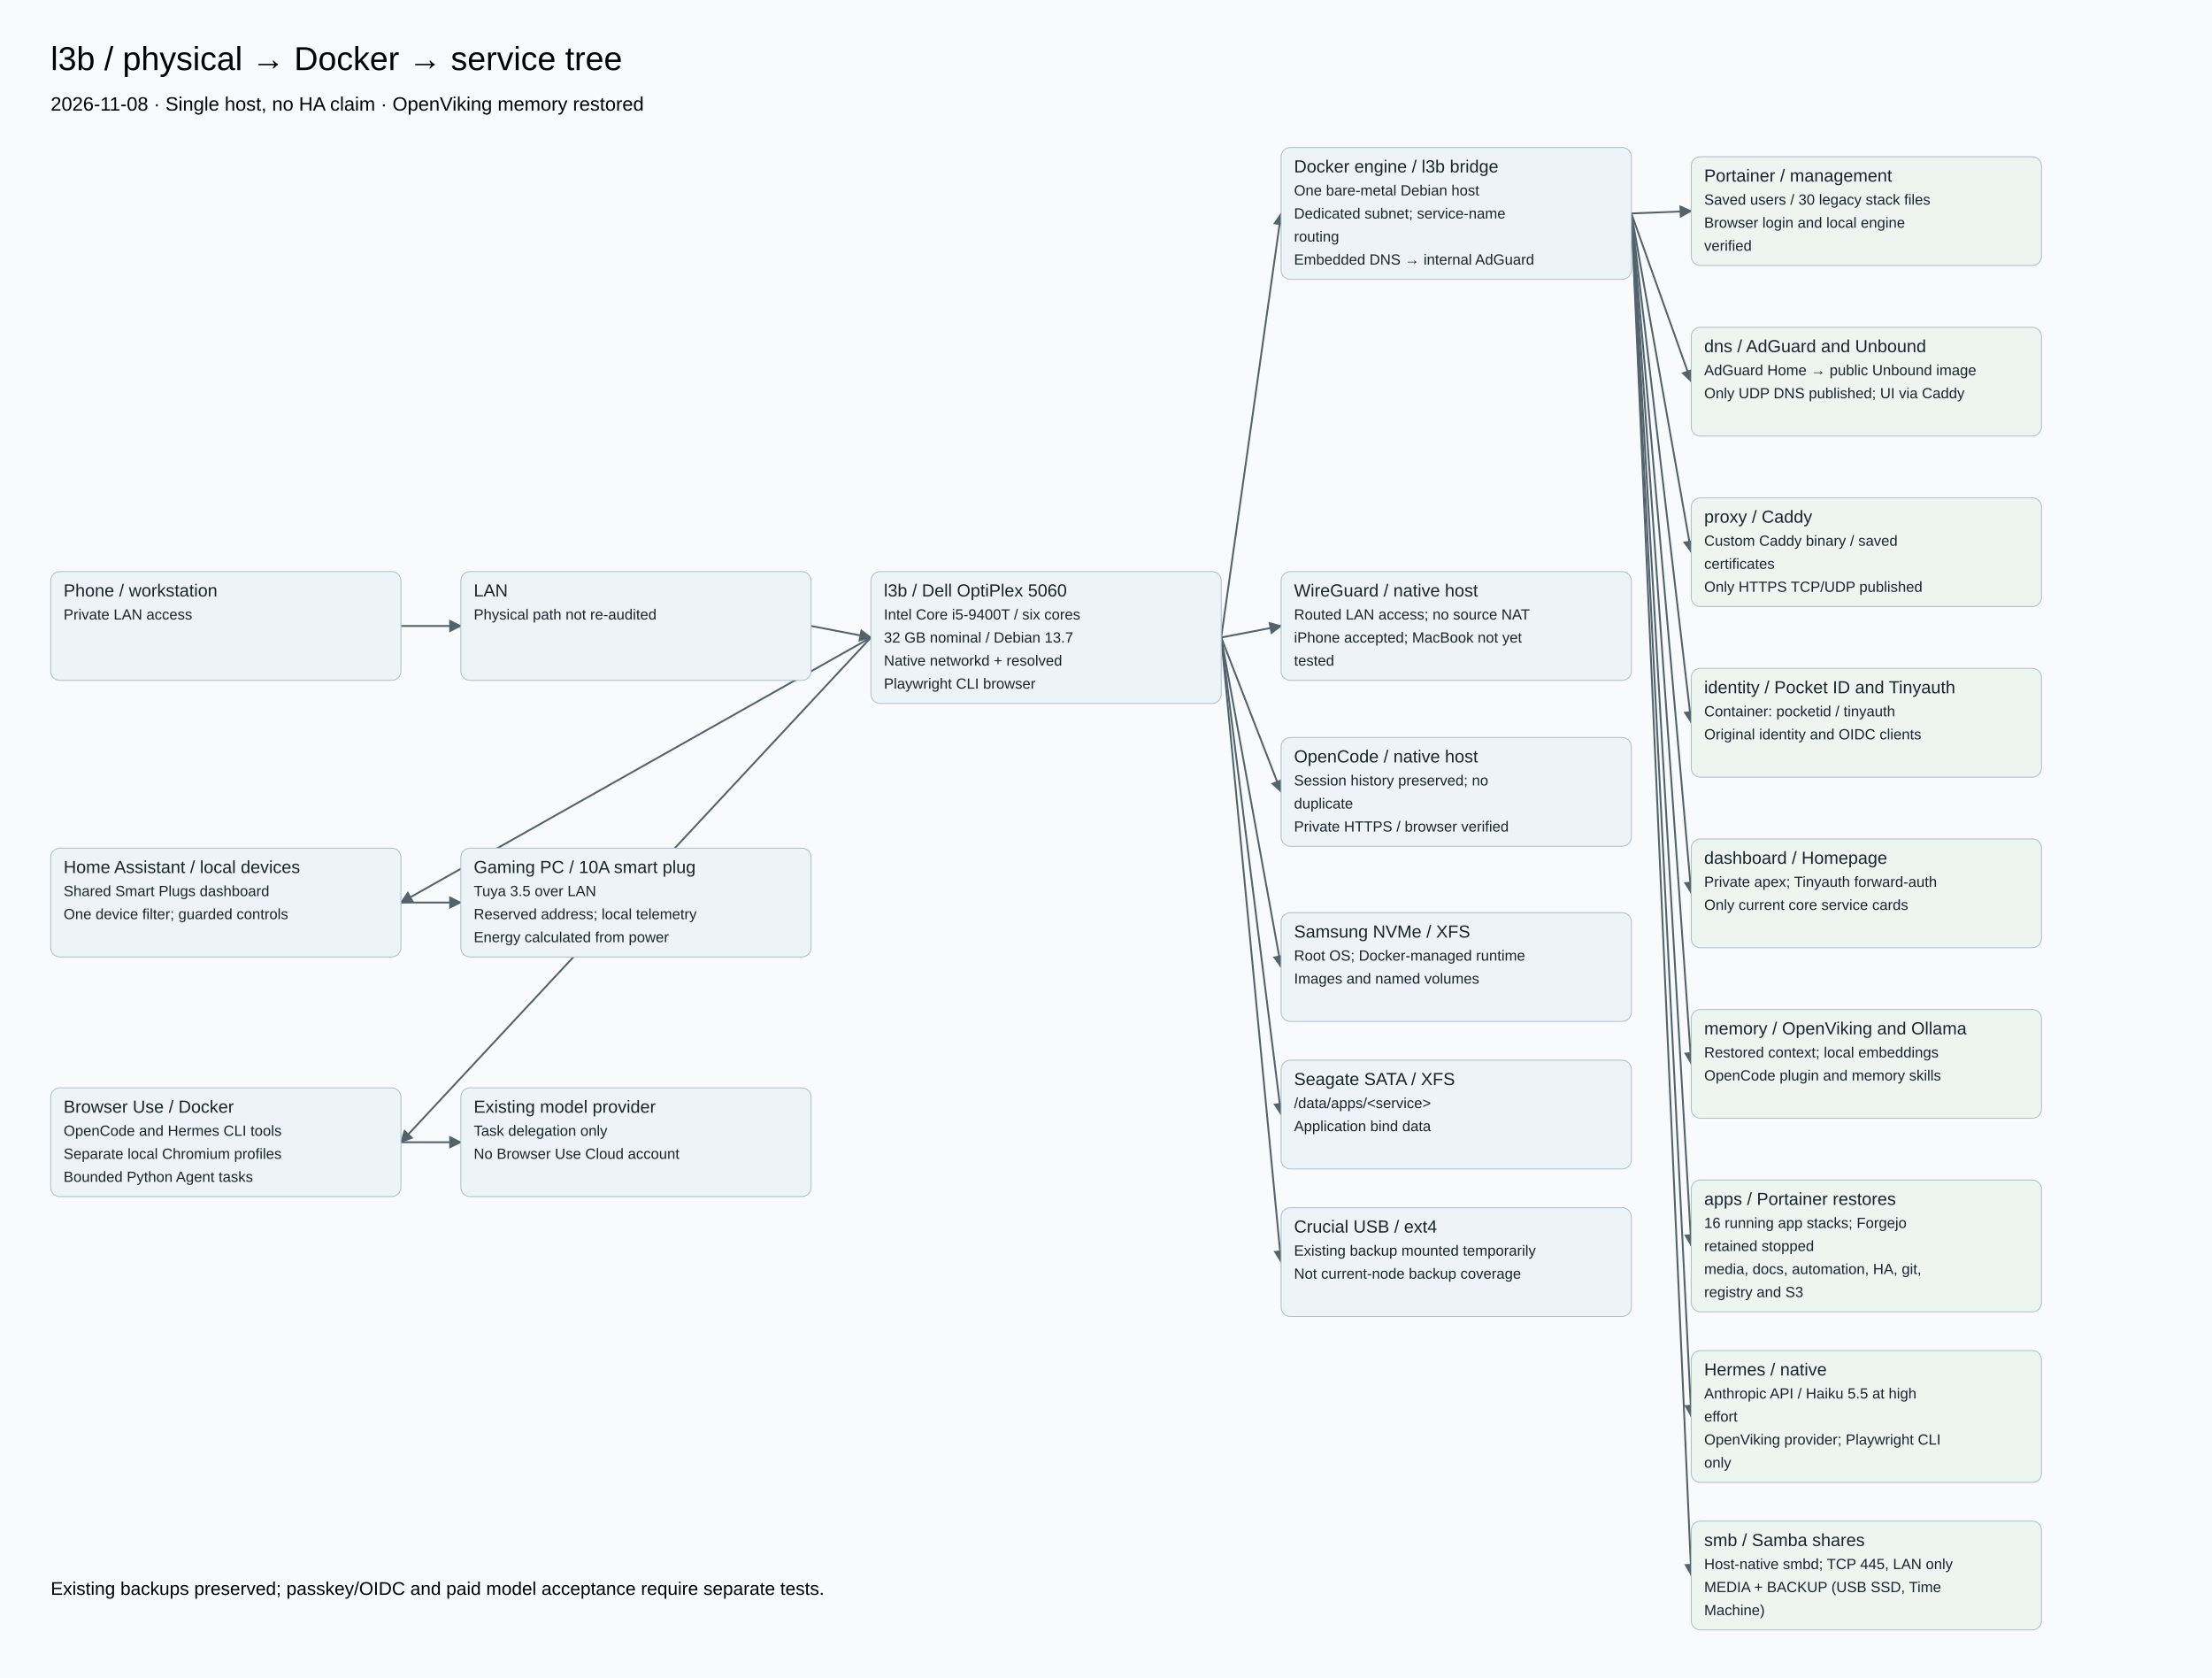
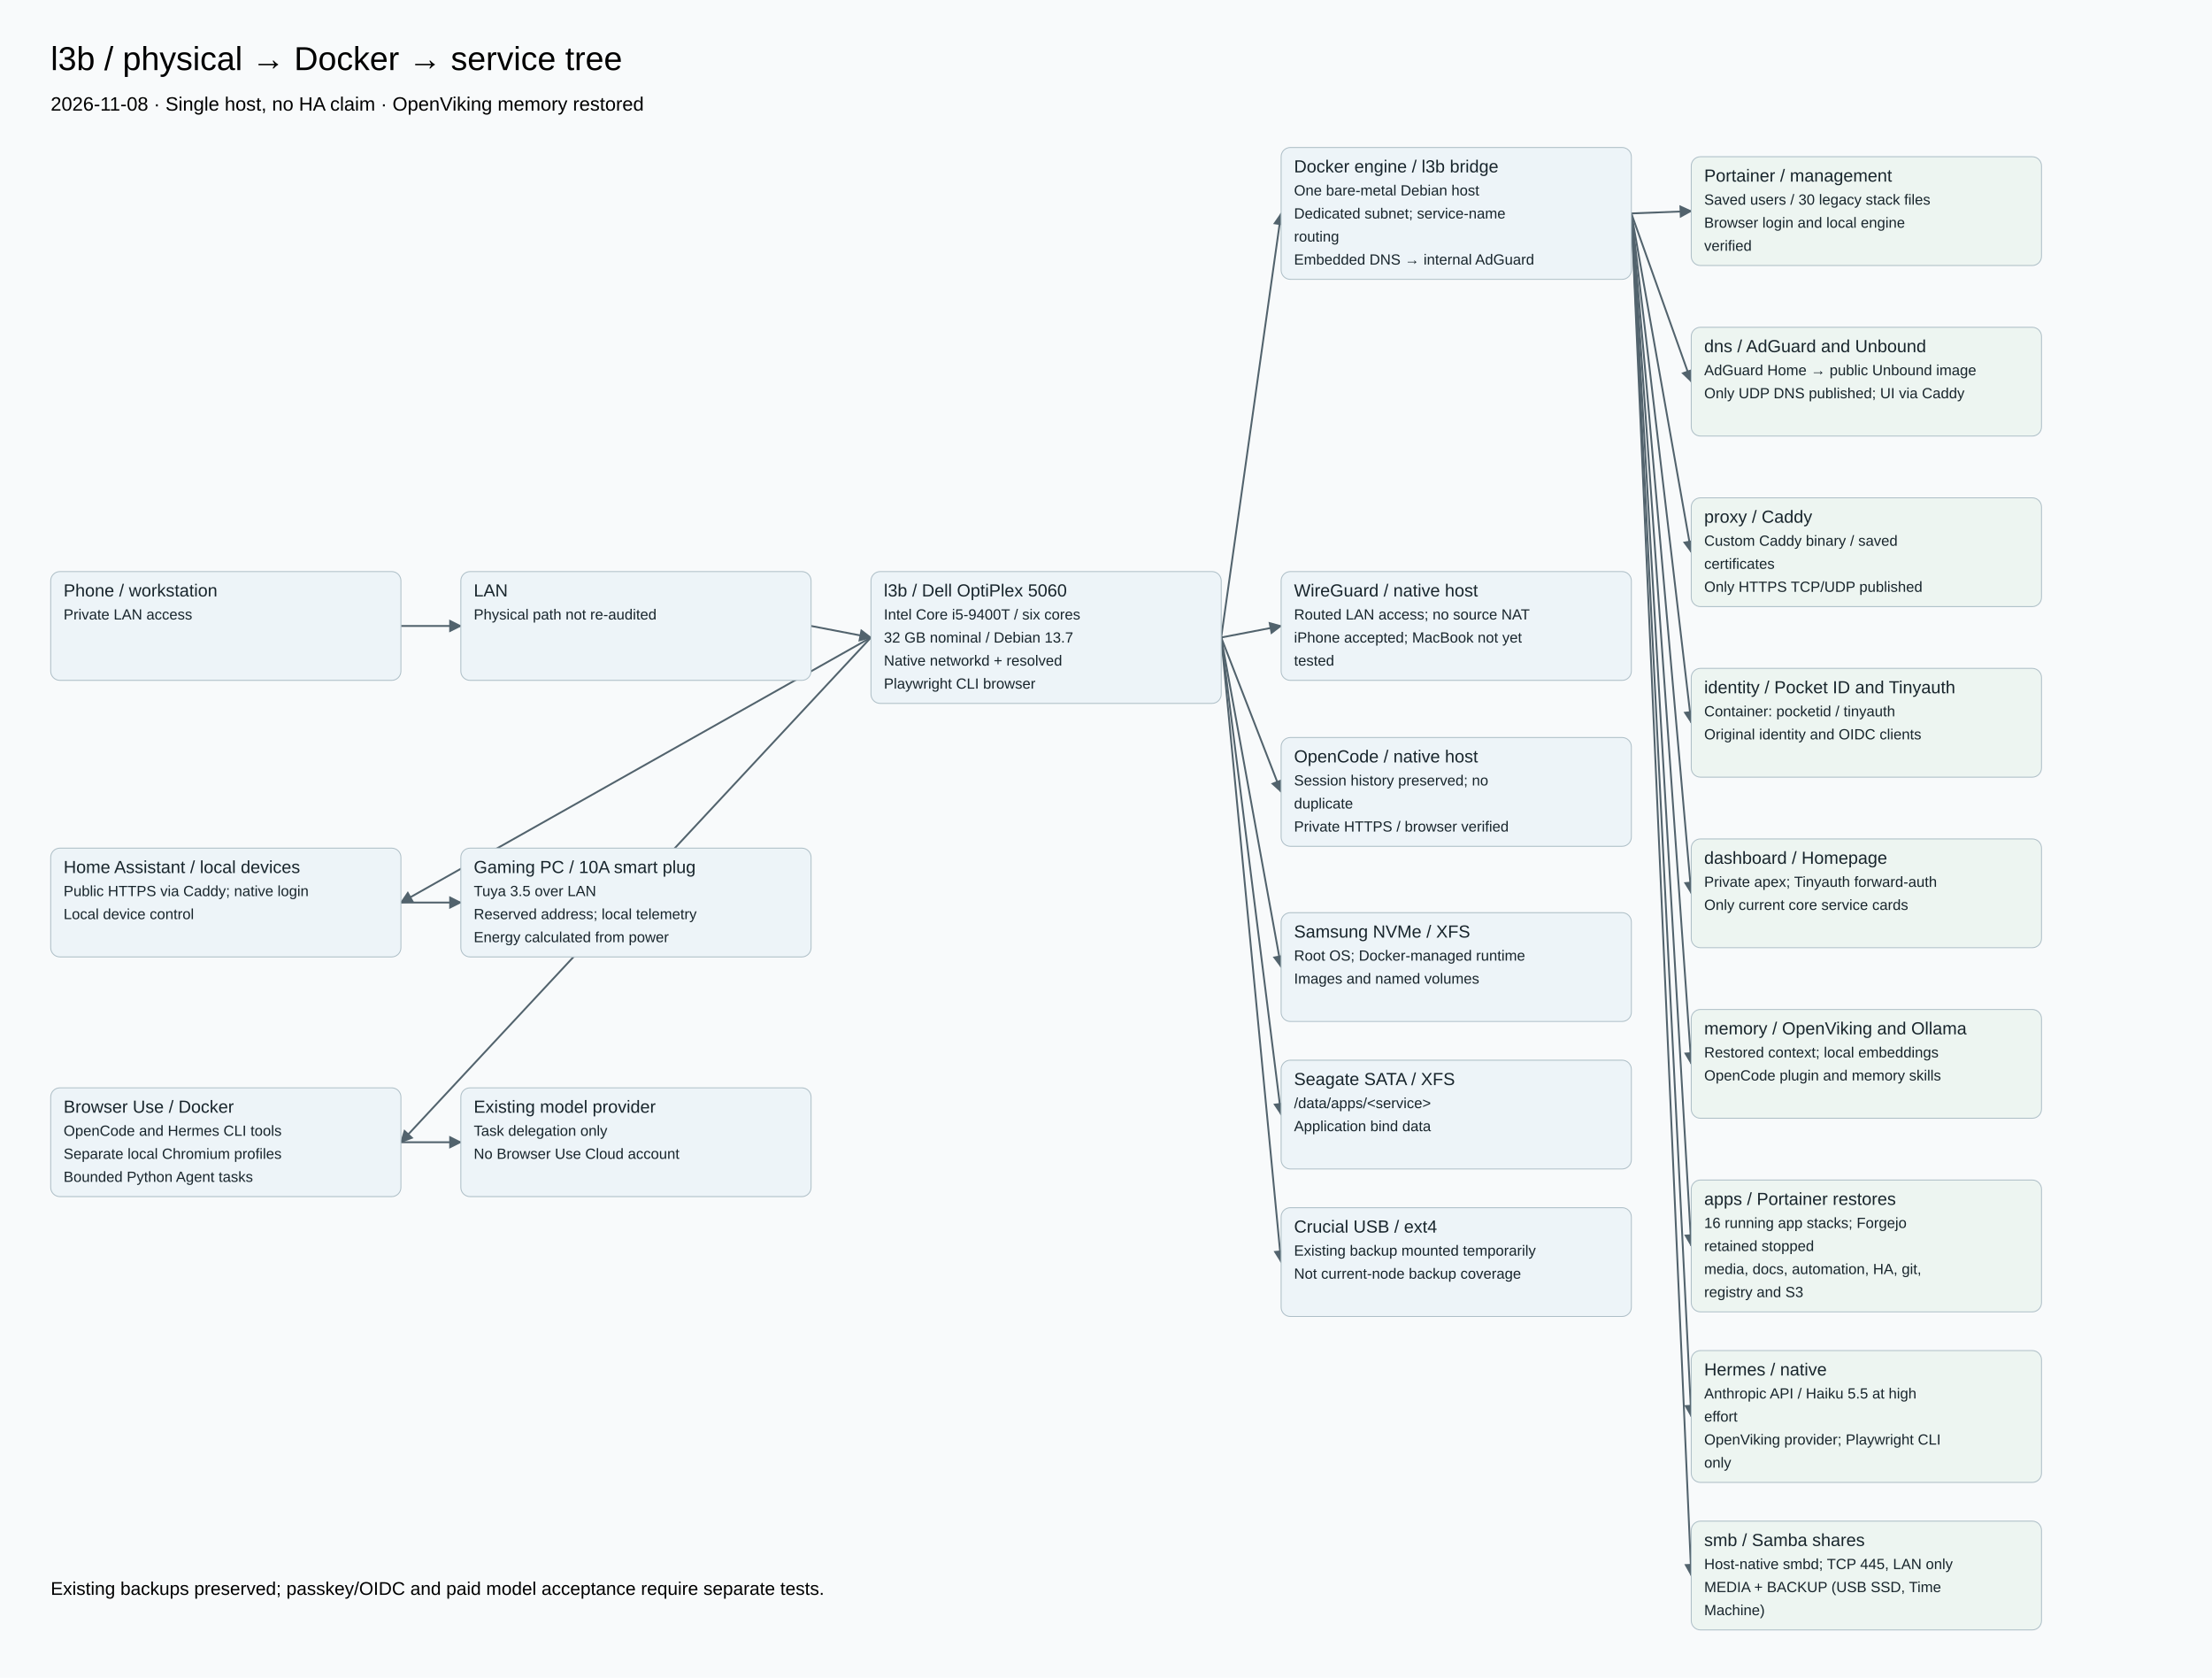
<svg xmlns="http://www.w3.org/2000/svg" width="2400" height="1820" viewBox="0 0 2400 1820" role="img">
  <defs>
    <marker id="arrow" viewBox="0 0 10 10" refX="9" refY="5" markerWidth="7" markerHeight="7" orient="auto-start-reverse">
      <path d="M0 0L10 5L0 10z" fill="#52636d" />
    </marker>
  </defs>
  <rect width="2400" height="1820" fill="#f8fafb" />
  <g font-family="Arial, sans-serif">
    <text x="55" y="76" font-size="36">l3b / physical → Docker → service tree</text>
    <text x="55" y="120" font-size="21">2026-11-08 · Single host, no HA claim · OpenViking memory restored</text>
    <path d="M435 679L500 679" fill="none" stroke="#52636d" stroke-width="2" marker-end="url(#arrow)" />
    <path d="M880 679L945 691.5" fill="none" stroke="#52636d" stroke-width="2" marker-end="url(#arrow)" />
    <path d="M1325 691.5L1390 231.5" fill="none" stroke="#52636d" stroke-width="2" marker-end="url(#arrow)" />
    <path d="M1325 691.5L1390 679" fill="none" stroke="#52636d" stroke-width="2" marker-end="url(#arrow)" />
    <path d="M1325 691.5L1390 859" fill="none" stroke="#52636d" stroke-width="2" marker-end="url(#arrow)" />
    <path d="M1325 691.5L1390 1049" fill="none" stroke="#52636d" stroke-width="2" marker-end="url(#arrow)" />
    <path d="M1325 691.5L1390 1209" fill="none" stroke="#52636d" stroke-width="2" marker-end="url(#arrow)" />
    <path d="M1325 691.5L1390 1369" fill="none" stroke="#52636d" stroke-width="2" marker-end="url(#arrow)" />
    <path d="M1770 231.5L1835 229" fill="none" stroke="#52636d" stroke-width="2" marker-end="url(#arrow)" />
    <path d="M1770 231.5L1835 414" fill="none" stroke="#52636d" stroke-width="2" marker-end="url(#arrow)" />
    <path d="M1770 231.5L1835 599" fill="none" stroke="#52636d" stroke-width="2" marker-end="url(#arrow)" />
    <path d="M1770 231.5L1835 784" fill="none" stroke="#52636d" stroke-width="2" marker-end="url(#arrow)" />
    <path d="M1770 231.5L1835 969" fill="none" stroke="#52636d" stroke-width="2" marker-end="url(#arrow)" />
    <path d="M1770 231.5L1835 1154" fill="none" stroke="#52636d" stroke-width="2" marker-end="url(#arrow)" />
    <path d="M1770 231.5L1835 1351.5" fill="none" stroke="#52636d" stroke-width="2" marker-end="url(#arrow)" />
    <path d="M1770 231.5L1835 1536.5" fill="none" stroke="#52636d" stroke-width="2" marker-end="url(#arrow)" />
    <path d="M1770 231.5L1835 1709" fill="none" stroke="#52636d" stroke-width="2" marker-end="url(#arrow)" />
    <path d="M945 691.5L435 979" fill="none" stroke="#52636d" stroke-width="2" marker-end="url(#arrow)" />
    <path d="M435 979L500 979" fill="none" stroke="#52636d" stroke-width="2" marker-end="url(#arrow)" />
    <path d="M945 691.5L435 1239" fill="none" stroke="#52636d" stroke-width="2" marker-end="url(#arrow)" />
    <path d="M435 1239L500 1239" fill="none" stroke="#52636d" stroke-width="2" marker-end="url(#arrow)" />
    <g data-node="true">
      <rect x="55" y="620" width="380" height="118" rx="10" fill="#edf4f8" stroke="#aebfc7" />
      <text x="69" y="647" font-size="19" fill="#18252c">Phone / workstation</text>
      <text x="69" y="672" font-size="16" fill="#18252c">Private LAN access</text>
    </g>
    <g data-node="true">
      <rect x="500" y="620" width="380" height="118" rx="10" fill="#edf4f8" stroke="#aebfc7" />
      <text x="514" y="647" font-size="19" fill="#18252c">LAN</text>
      <text x="514" y="672" font-size="16" fill="#18252c">Physical path not re-audited</text>
    </g>
    <g data-node="true">
      <rect x="945" y="620" width="380" height="143" rx="10" fill="#edf4f8" stroke="#aebfc7" />
      <text x="959" y="647" font-size="19" fill="#18252c">l3b / Dell OptiPlex 5060</text>
      <text x="959" y="672" font-size="16" fill="#18252c">Intel Core i5-9400T / six cores</text>
      <text x="959" y="697" font-size="16" fill="#18252c">32 GB nominal / Debian 13.7</text>
      <text x="959" y="722" font-size="16" fill="#18252c">Native networkd + resolved</text>
      <text x="959" y="747" font-size="16" fill="#18252c">Playwright CLI browser</text>
    </g>
    <g data-node="true">
      <rect x="1390" y="160" width="380" height="143" rx="10" fill="#edf4f8" stroke="#aebfc7" />
      <text x="1404" y="187" font-size="19" fill="#18252c">Docker engine / l3b bridge</text>
      <text x="1404" y="212" font-size="16" fill="#18252c">One bare-metal Debian host</text>
      <text x="1404" y="237" font-size="16" fill="#18252c">Dedicated subnet; service-name</text>
      <text x="1404" y="262" font-size="16" fill="#18252c">routing</text>
      <text x="1404" y="287" font-size="16" fill="#18252c">Embedded DNS → internal AdGuard</text>
    </g>
    <g data-node="true">
      <rect x="1390" y="620" width="380" height="118" rx="10" fill="#edf4f8" stroke="#aebfc7" />
      <text x="1404" y="647" font-size="19" fill="#18252c">WireGuard / native host</text>
      <text x="1404" y="672" font-size="16" fill="#18252c">Routed LAN access; no source NAT</text>
      <text x="1404" y="697" font-size="16" fill="#18252c">iPhone accepted; MacBook not yet</text>
      <text x="1404" y="722" font-size="16" fill="#18252c">tested</text>
    </g>
    <g data-node="true">
      <rect x="1390" y="800" width="380" height="118" rx="10" fill="#edf4f8" stroke="#aebfc7" />
      <text x="1404" y="827" font-size="19" fill="#18252c">OpenCode / native host</text>
      <text x="1404" y="852" font-size="16" fill="#18252c">Session history preserved; no</text>
      <text x="1404" y="877" font-size="16" fill="#18252c">duplicate</text>
      <text x="1404" y="902" font-size="16" fill="#18252c">Private HTTPS / browser verified</text>
    </g>
    <g data-node="true">
      <rect x="1390" y="990" width="380" height="118" rx="10" fill="#edf4f8" stroke="#aebfc7" />
      <text x="1404" y="1017" font-size="19" fill="#18252c">Samsung NVMe / XFS</text>
      <text x="1404" y="1042" font-size="16" fill="#18252c">Root OS; Docker-managed runtime</text>
      <text x="1404" y="1067" font-size="16" fill="#18252c">Images and named volumes</text>
    </g>
    <g data-node="true">
      <rect x="1390" y="1150" width="380" height="118" rx="10" fill="#edf4f8" stroke="#aebfc7" />
      <text x="1404" y="1177" font-size="19" fill="#18252c">Seagate SATA / XFS</text>
      <text x="1404" y="1202" font-size="16" fill="#18252c">/data/apps/&lt;service&gt;</text>
      <text x="1404" y="1227" font-size="16" fill="#18252c">Application bind data</text>
    </g>
    <g data-node="true">
      <rect x="1390" y="1310" width="380" height="118" rx="10" fill="#edf4f8" stroke="#aebfc7" />
      <text x="1404" y="1337" font-size="19" fill="#18252c">Crucial USB / ext4</text>
      <text x="1404" y="1362" font-size="16" fill="#18252c">Existing backup mounted temporarily</text>
      <text x="1404" y="1387" font-size="16" fill="#18252c">Not current-node backup coverage</text>
    </g>
    <g data-node="true">
      <rect x="1835" y="170" width="380" height="118" rx="10" fill="#edf5f1" stroke="#aebfc7" />
      <text x="1849" y="197" font-size="19" fill="#18252c">Portainer / management</text>
      <text x="1849" y="222" font-size="16" fill="#18252c">Saved users / 30 legacy stack files</text>
      <text x="1849" y="247" font-size="16" fill="#18252c">Browser login and local engine</text>
      <text x="1849" y="272" font-size="16" fill="#18252c">verified</text>
    </g>
    <g data-node="true">
      <rect x="1835" y="355" width="380" height="118" rx="10" fill="#edf5f1" stroke="#aebfc7" />
      <text x="1849" y="382" font-size="19" fill="#18252c">dns / AdGuard and Unbound</text>
      <text x="1849" y="407" font-size="16" fill="#18252c">AdGuard Home → public Unbound image</text>
      <text x="1849" y="432" font-size="16" fill="#18252c">Only UDP DNS published; UI via Caddy</text>
    </g>
    <g data-node="true">
      <rect x="1835" y="540" width="380" height="118" rx="10" fill="#edf5f1" stroke="#aebfc7" />
      <text x="1849" y="567" font-size="19" fill="#18252c">proxy / Caddy</text>
      <text x="1849" y="592" font-size="16" fill="#18252c">Custom Caddy binary / saved</text>
      <text x="1849" y="617" font-size="16" fill="#18252c">certificates</text>
      <text x="1849" y="642" font-size="16" fill="#18252c">Only HTTPS TCP/UDP published</text>
    </g>
    <g data-node="true">
      <rect x="1835" y="725" width="380" height="118" rx="10" fill="#edf5f1" stroke="#aebfc7" />
      <text x="1849" y="752" font-size="19" fill="#18252c">identity / Pocket ID and Tinyauth</text>
      <text x="1849" y="777" font-size="16" fill="#18252c">Container: pocketid / tinyauth</text>
      <text x="1849" y="802" font-size="16" fill="#18252c">Original identity and OIDC clients</text>
    </g>
    <g data-node="true">
      <rect x="1835" y="910" width="380" height="118" rx="10" fill="#edf5f1" stroke="#aebfc7" />
      <text x="1849" y="937" font-size="19" fill="#18252c">dashboard / Homepage</text>
      <text x="1849" y="962" font-size="16" fill="#18252c">Private apex; Tinyauth forward-auth</text>
      <text x="1849" y="987" font-size="16" fill="#18252c">Only current core service cards</text>
    </g>
    <g data-node="true">
      <rect x="1835" y="1095" width="380" height="118" rx="10" fill="#edf5f1" stroke="#aebfc7" />
      <text x="1849" y="1122" font-size="19" fill="#18252c">memory / OpenViking and Ollama</text>
      <text x="1849" y="1147" font-size="16" fill="#18252c">Restored context; local embeddings</text>
      <text x="1849" y="1172" font-size="16" fill="#18252c">OpenCode plugin and memory skills</text>
    </g>
    <g data-node="true">
      <rect x="1835" y="1280" width="380" height="143" rx="10" fill="#edf5f1" stroke="#aebfc7" />
      <text x="1849" y="1307" font-size="19" fill="#18252c">apps / Portainer restores</text>
      <text x="1849" y="1332" font-size="16" fill="#18252c">16 running app stacks; Forgejo</text>
      <text x="1849" y="1357" font-size="16" fill="#18252c">retained stopped</text>
      <text x="1849" y="1382" font-size="16" fill="#18252c">media, docs, automation, HA, git,</text>
      <text x="1849" y="1407" font-size="16" fill="#18252c">registry and S3</text>
    </g>
    <g data-node="true">
      <rect x="1835" y="1465" width="380" height="143" rx="10" fill="#edf5f1" stroke="#aebfc7" />
      <text x="1849" y="1492" font-size="19" fill="#18252c">Hermes / native</text>
      <text x="1849" y="1517" font-size="16" fill="#18252c">Anthropic API / Haiku 5.5 at high</text>
      <text x="1849" y="1542" font-size="16" fill="#18252c">effort</text>
      <text x="1849" y="1567" font-size="16" fill="#18252c">OpenViking provider; Playwright CLI</text>
      <text x="1849" y="1592" font-size="16" fill="#18252c">only</text>
    </g>
    <g data-node="true">
      <rect x="1835" y="1650" width="380" height="118" rx="10" fill="#edf5f1" stroke="#aebfc7" />
      <text x="1849" y="1677" font-size="19" fill="#18252c">smb / Samba shares</text>
      <text x="1849" y="1702" font-size="16" fill="#18252c">Host-native smbd; TCP 445, LAN only</text>
      <text x="1849" y="1727" font-size="16" fill="#18252c">MEDIA + BACKUP (USB SSD, Time</text>
      <text x="1849" y="1752" font-size="16" fill="#18252c">Machine)</text>
    </g>
    <g data-node="true">
      <rect x="55" y="920" width="380" height="118" rx="10" fill="#edf4f8" stroke="#aebfc7" />
      <text x="69" y="947" font-size="19" fill="#18252c">Home Assistant / local devices</text>
-       <text x="69" y="972" font-size="16" fill="#18252c">Shared Smart Plugs dashboard</text>
-       <text x="69" y="997" font-size="16" fill="#18252c">One device filter; guarded controls</text>
+       <text x="69" y="972" font-size="16" fill="#18252c">Public HTTPS via Caddy; native login</text>
+       <text x="69" y="997" font-size="16" fill="#18252c">Local device control</text>
    </g>
    <g data-node="true">
      <rect x="500" y="920" width="380" height="118" rx="10" fill="#edf4f8" stroke="#aebfc7" />
      <text x="514" y="947" font-size="19" fill="#18252c">Gaming PC / 10A smart plug</text>
      <text x="514" y="972" font-size="16" fill="#18252c">Tuya 3.5 over LAN</text>
      <text x="514" y="997" font-size="16" fill="#18252c">Reserved address; local telemetry</text>
      <text x="514" y="1022" font-size="16" fill="#18252c">Energy calculated from power</text>
    </g>
    <g data-node="true">
      <rect x="55" y="1180" width="380" height="118" rx="10" fill="#edf4f8" stroke="#aebfc7" />
      <text x="69" y="1207" font-size="19" fill="#18252c">Browser Use / Docker</text>
      <text x="69" y="1232" font-size="16" fill="#18252c">OpenCode and Hermes CLI tools</text>
      <text x="69" y="1257" font-size="16" fill="#18252c">Separate local Chromium profiles</text>
      <text x="69" y="1282" font-size="16" fill="#18252c">Bounded Python Agent tasks</text>
    </g>
    <g data-node="true">
      <rect x="500" y="1180" width="380" height="118" rx="10" fill="#edf4f8" stroke="#aebfc7" />
      <text x="514" y="1207" font-size="19" fill="#18252c">Existing model provider</text>
      <text x="514" y="1232" font-size="16" fill="#18252c">Task delegation only</text>
      <text x="514" y="1257" font-size="16" fill="#18252c">No Browser Use Cloud account</text>
    </g>
    <text x="55" y="1730" font-size="20">Existing backups preserved; passkey/OIDC and paid model acceptance require separate tests.</text>
  </g>
</svg>
